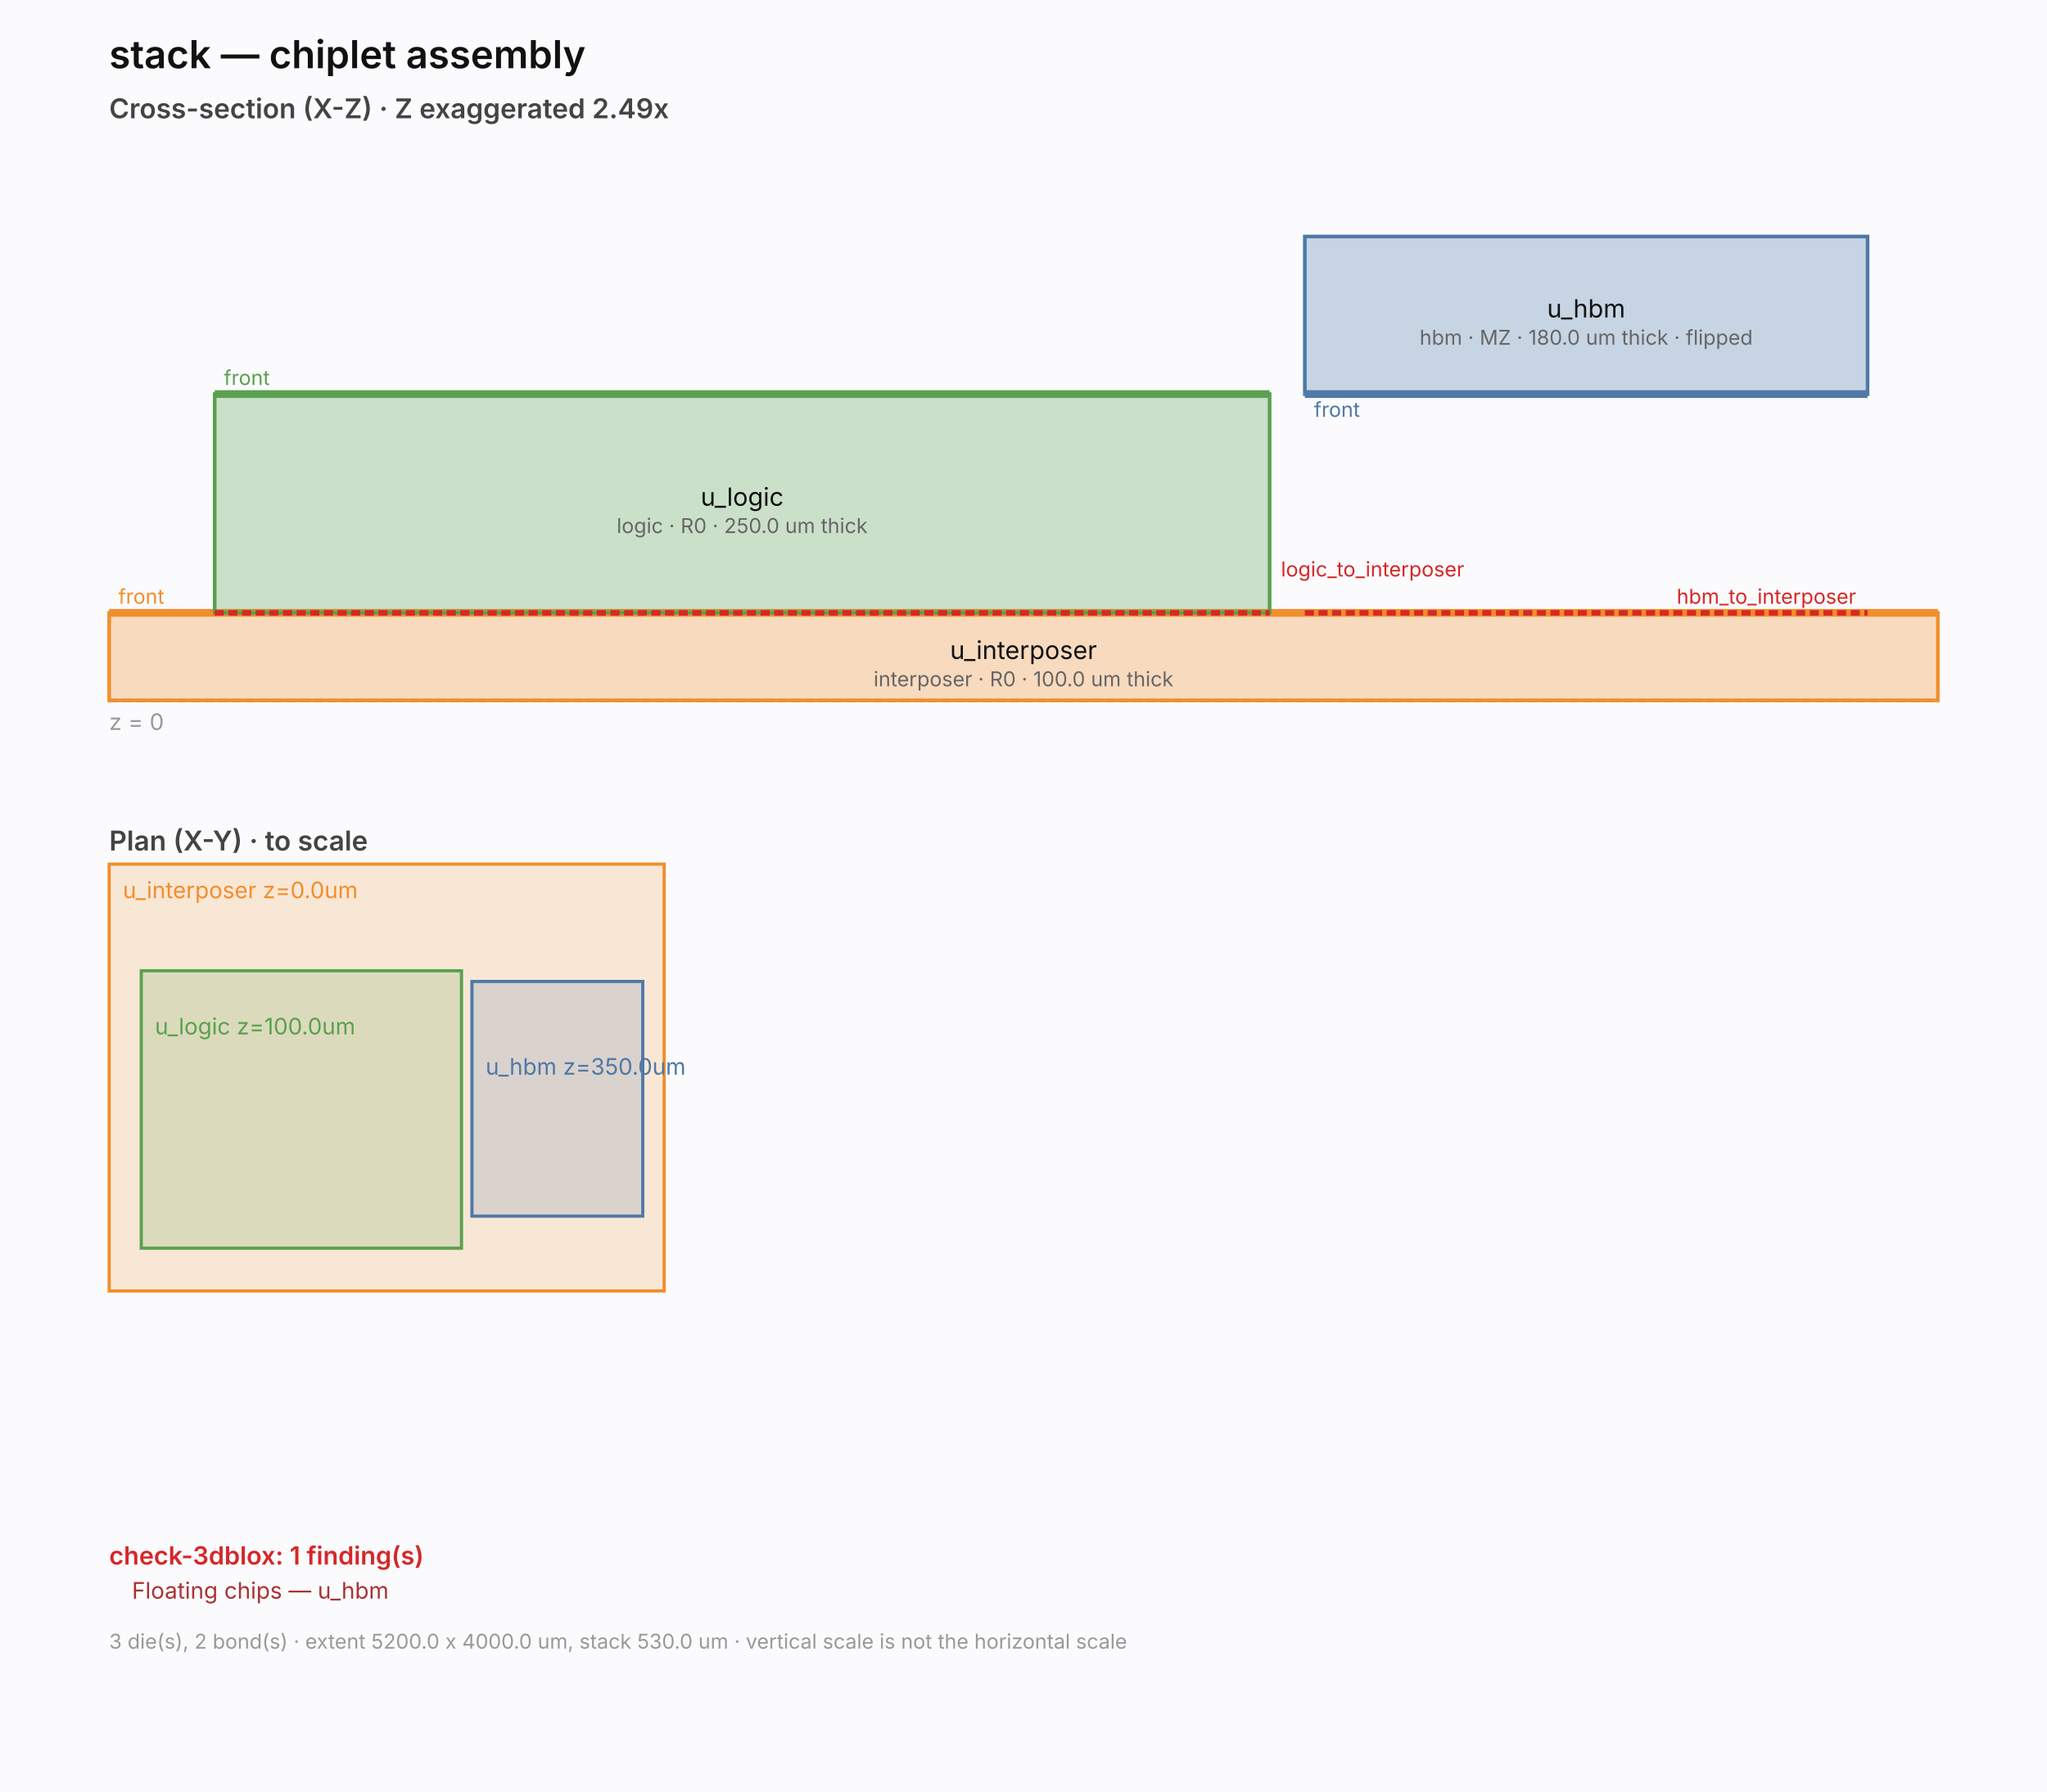
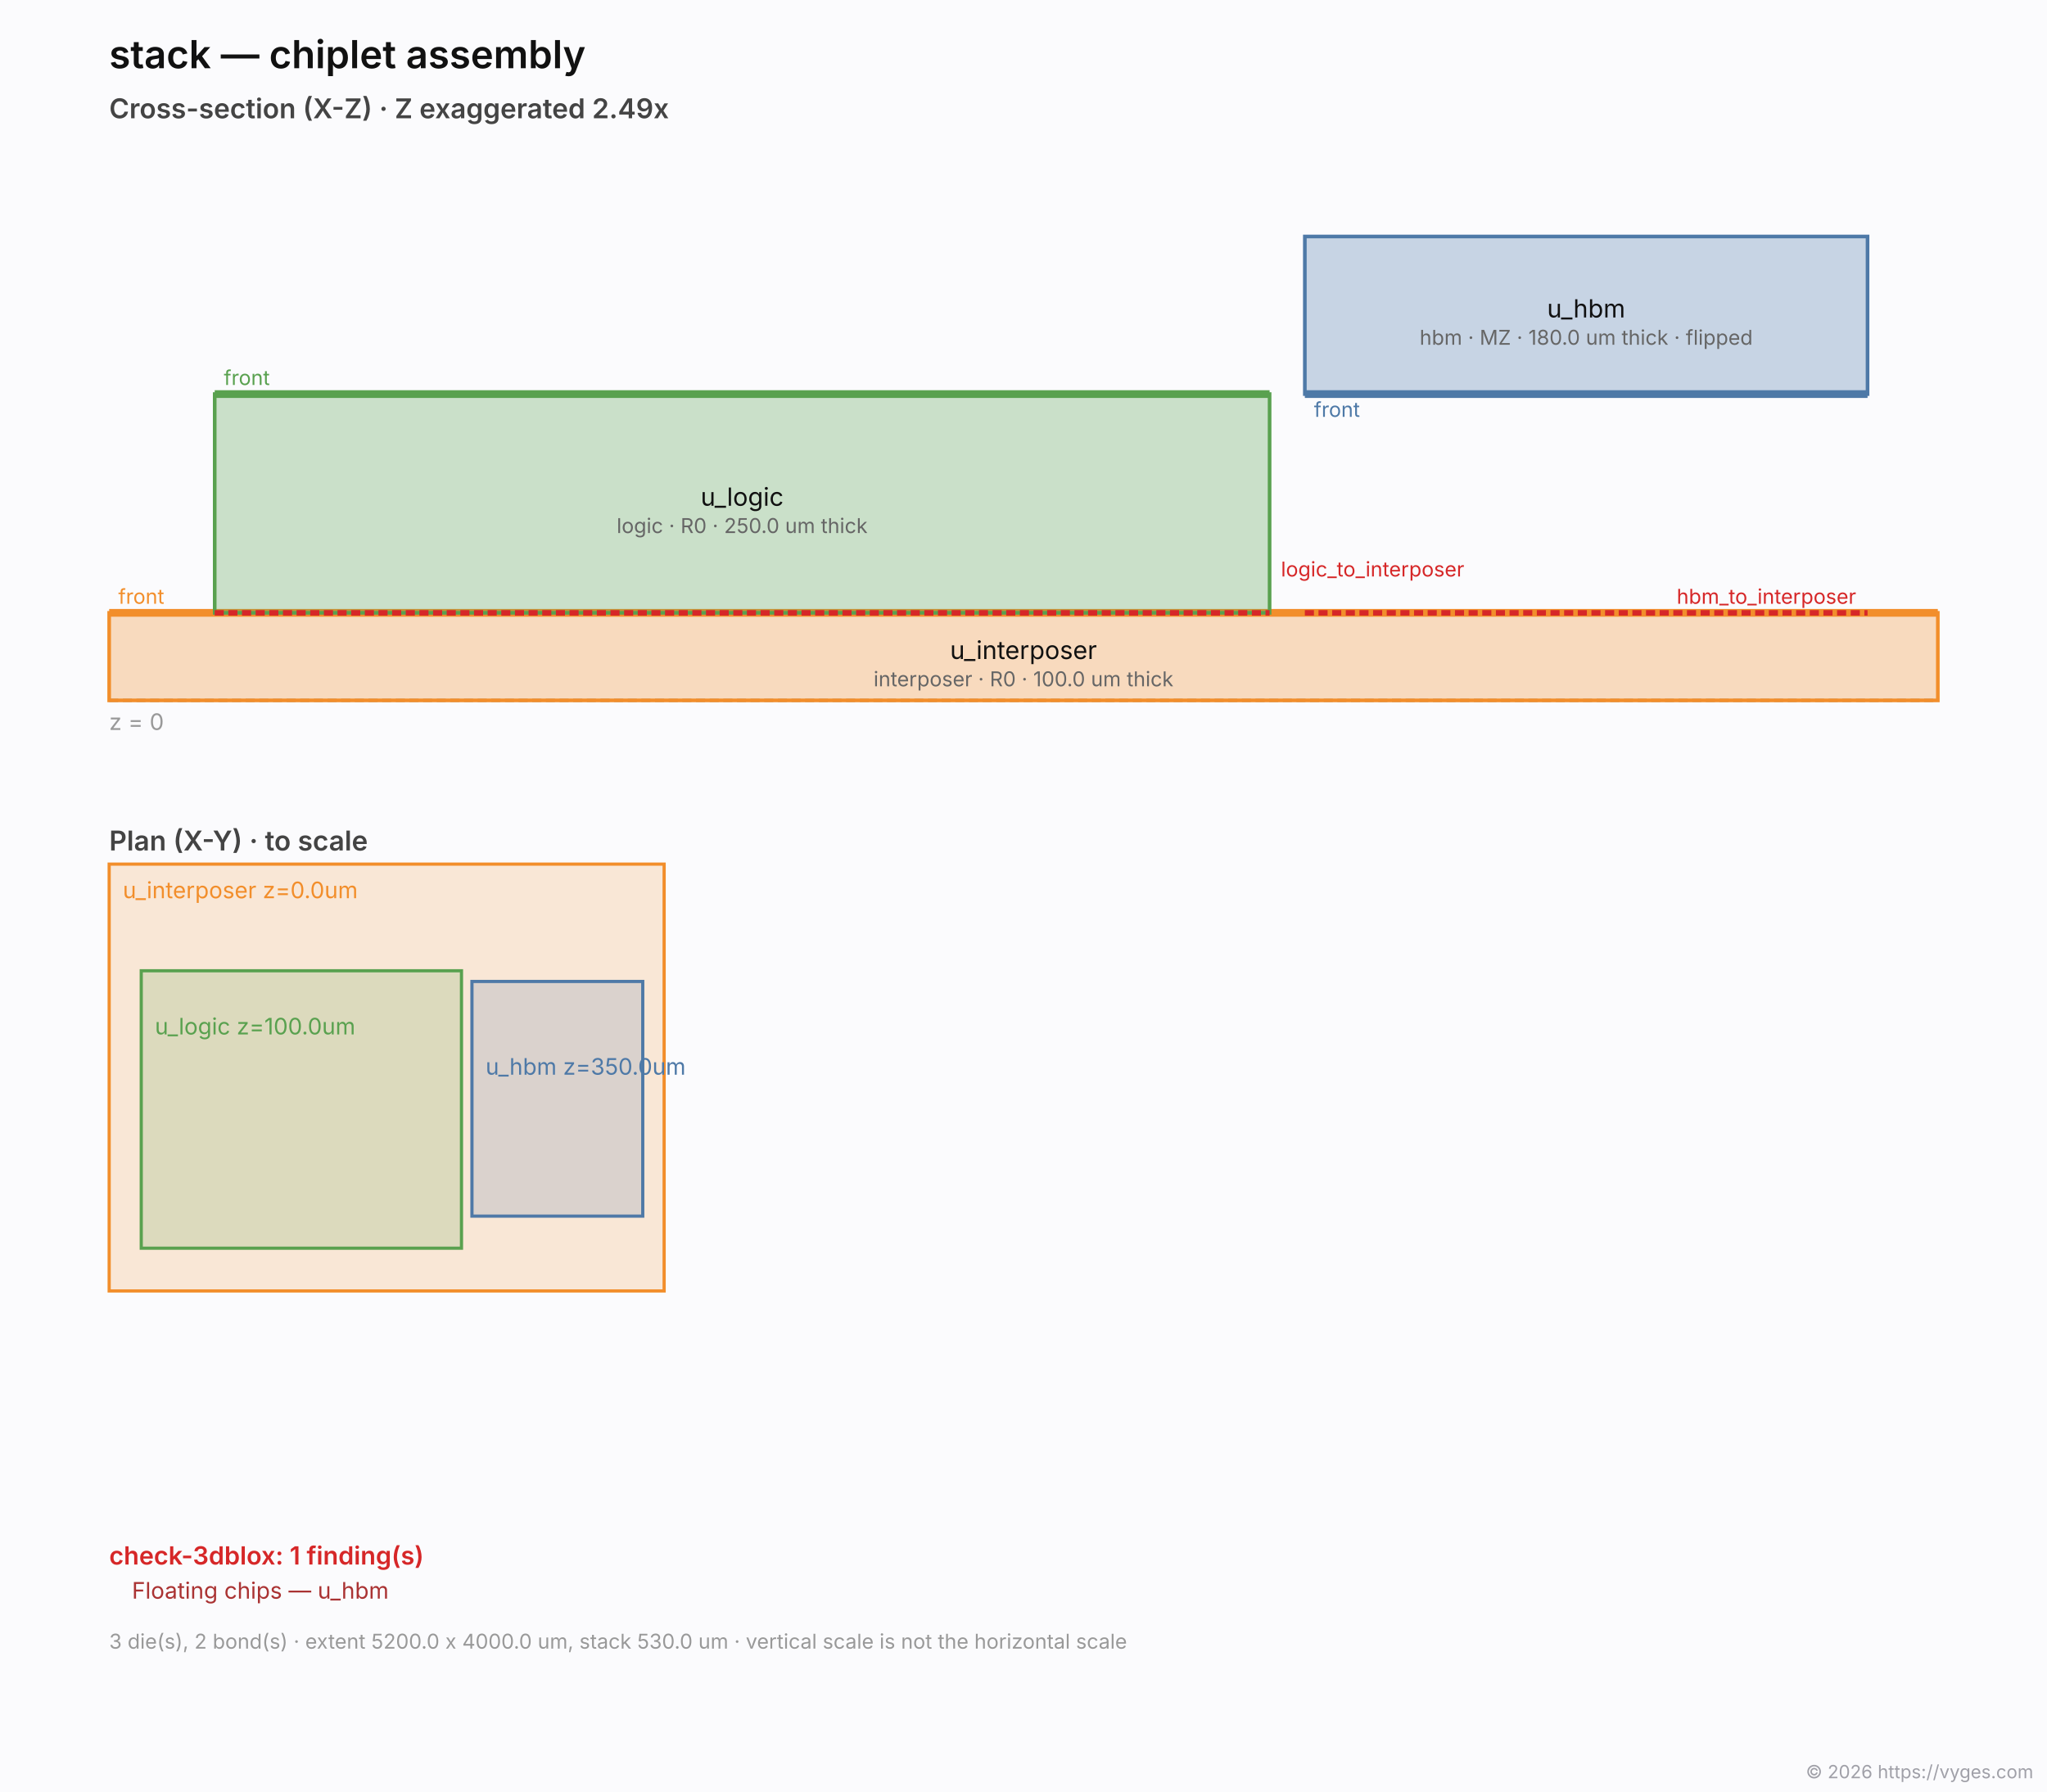
<svg xmlns="http://www.w3.org/2000/svg" width="900" height="788" viewBox="0 0 900 788" font-family="ui-sans-serif,system-ui,-apple-system,sans-serif">
  <rect width="100%" height="100%" fill="#fbfbfd" />
  <text x="48.0" y="30.0" font-size="17.0" fill="#111111" text-anchor="start" font-weight="600">stack — chiplet assembly</text>
  <text x="48.0" y="52.0" font-size="12.0" fill="#444444" text-anchor="start" font-weight="600">Cross-section (X-Z) · Z exaggerated 2.49x</text>
  <line x1="48.0" y1="308.0" x2="852.0" y2="308.0" stroke="#999999" stroke-width="1.5" stroke-dasharray="4 2" />
  <text x="48.0" y="321.0" font-size="10.0" fill="#999999" text-anchor="start">z = 0</text>
  <rect x="48.0" y="269.5" width="804.0" height="38.5" fill="#f28e2b" fill-opacity="0.30" stroke="#f28e2b" stroke-width="1.6" />
  <line x1="48.0" y1="269.5" x2="852.0" y2="269.5" stroke="#f28e2b" stroke-width="3.4" />
  <text x="52.0" y="265.5" font-size="9.0" fill="#f28e2b" text-anchor="start">front</text>
  <text x="450.0" y="289.8" font-size="11.0" fill="#111111" text-anchor="middle">u_interposer</text>
  <text x="450.0" y="301.8" font-size="9.0" fill="#666666" text-anchor="middle">interposer · R0 · 100.0 um thick</text>
  <rect x="94.4" y="173.3" width="463.8" height="96.2" fill="#59a14f" fill-opacity="0.30" stroke="#59a14f" stroke-width="1.6" />
  <line x1="94.4" y1="173.3" x2="558.2" y2="173.3" stroke="#59a14f" stroke-width="3.4" />
  <text x="98.4" y="169.3" font-size="9.0" fill="#59a14f" text-anchor="start">front</text>
  <text x="326.3" y="222.4" font-size="11.0" fill="#111111" text-anchor="middle">u_logic</text>
  <text x="326.3" y="234.4" font-size="9.0" fill="#666666" text-anchor="middle">logic · R0 · 250.0 um thick</text>
  <rect x="573.7" y="104.0" width="247.4" height="69.3" fill="#4e79a7" fill-opacity="0.30" stroke="#4e79a7" stroke-width="1.6" />
  <line x1="573.7" y1="173.3" x2="821.1" y2="173.3" stroke="#4e79a7" stroke-width="3.4" />
  <text x="577.7" y="183.3" font-size="9.0" fill="#4e79a7" text-anchor="start">front</text>
  <text x="697.4" y="139.6" font-size="11.0" fill="#111111" text-anchor="middle">u_hbm</text>
  <text x="697.4" y="151.6" font-size="9.0" fill="#666666" text-anchor="middle">hbm · MZ · 180.0 um thick · flipped</text>
  <line x1="573.7" y1="269.5" x2="821.1" y2="269.5" stroke="#d62728" stroke-width="2.4" stroke-dasharray="4 2" />
  <text x="816.1" y="265.5" font-size="9.0" fill="#d62728" text-anchor="end">hbm_to_interposer</text>
  <line x1="94.4" y1="269.5" x2="558.2" y2="269.5" stroke="#d62728" stroke-width="2.4" stroke-dasharray="4 2" />
  <text x="563.2" y="253.5" font-size="9.0" fill="#d62728" text-anchor="start">logic_to_interposer</text>
  <text x="48.0" y="374.0" font-size="12.0" fill="#444444" text-anchor="start" font-weight="600">Plan (X-Y) · to scale</text>
  <rect x="48.0" y="380.0" width="244.0" height="187.7" fill="#f28e2b" fill-opacity="0.18" stroke="#f28e2b" stroke-width="1.4" />
  <text x="54.0" y="395.0" font-size="10.0" fill="#f28e2b" text-anchor="start">u_interposer  z=0.0um</text>
  <rect x="62.1" y="426.9" width="140.8" height="122.0" fill="#59a14f" fill-opacity="0.18" stroke="#59a14f" stroke-width="1.4" />
  <text x="68.1" y="454.9" font-size="10.0" fill="#59a14f" text-anchor="start">u_logic  z=100.0um</text>
  <rect x="207.5" y="431.6" width="75.1" height="103.2" fill="#4e79a7" fill-opacity="0.18" stroke="#4e79a7" stroke-width="1.4" />
  <text x="213.5" y="472.6" font-size="10.0" fill="#4e79a7" text-anchor="start">u_hbm  z=350.0um</text>
  <text x="48.0" y="688.0" font-size="11.0" fill="#d62728" text-anchor="start" font-weight="600">check-3dblox: 1 finding(s)</text>
  <text x="58.0" y="703.0" font-size="10.0" fill="#aa3333" text-anchor="start">Floating chips — u_hbm</text>
  <text x="48.0" y="725.0" font-size="9.0" fill="#999999" text-anchor="start">3 die(s), 2 bond(s) · extent 5200.0 x 4000.0 um, stack 530.0 um · vertical scale is not the horizontal scale</text>
+   <text x="894.0" y="782.0" font-size="8.0" fill="#a0a0a8" text-anchor="end">© 2026 https://vyges.com</text>
</svg>
